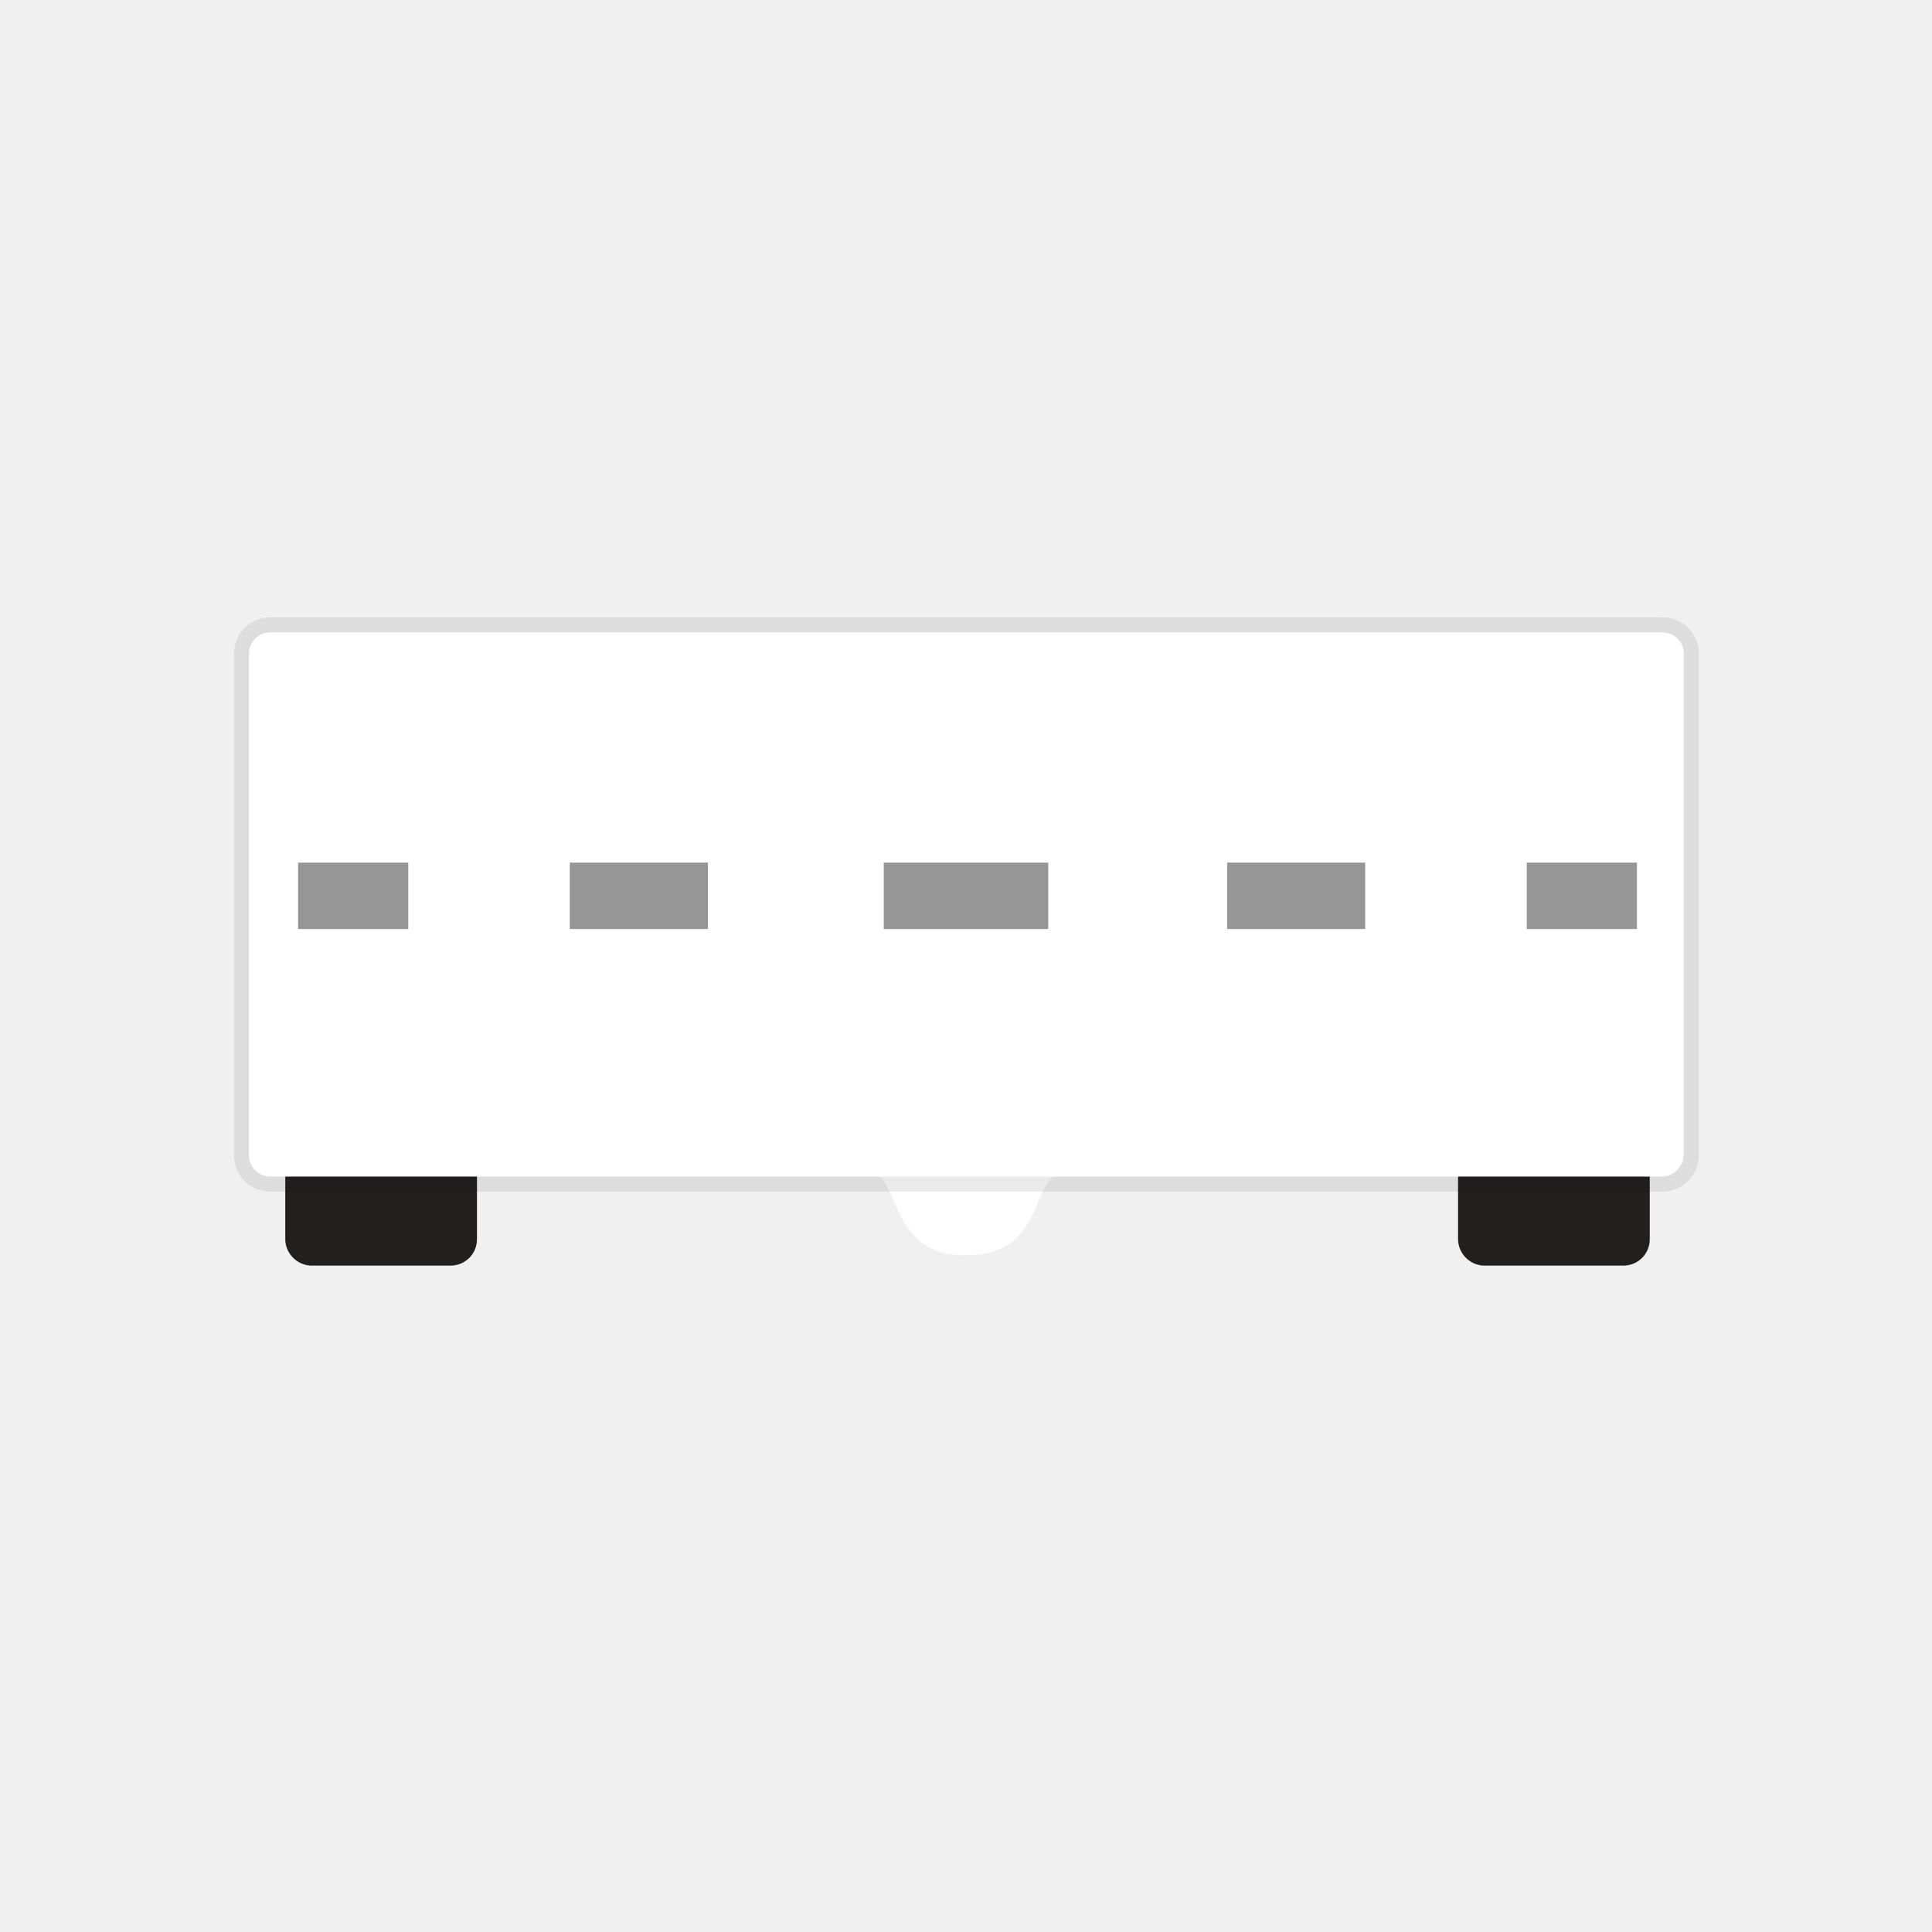
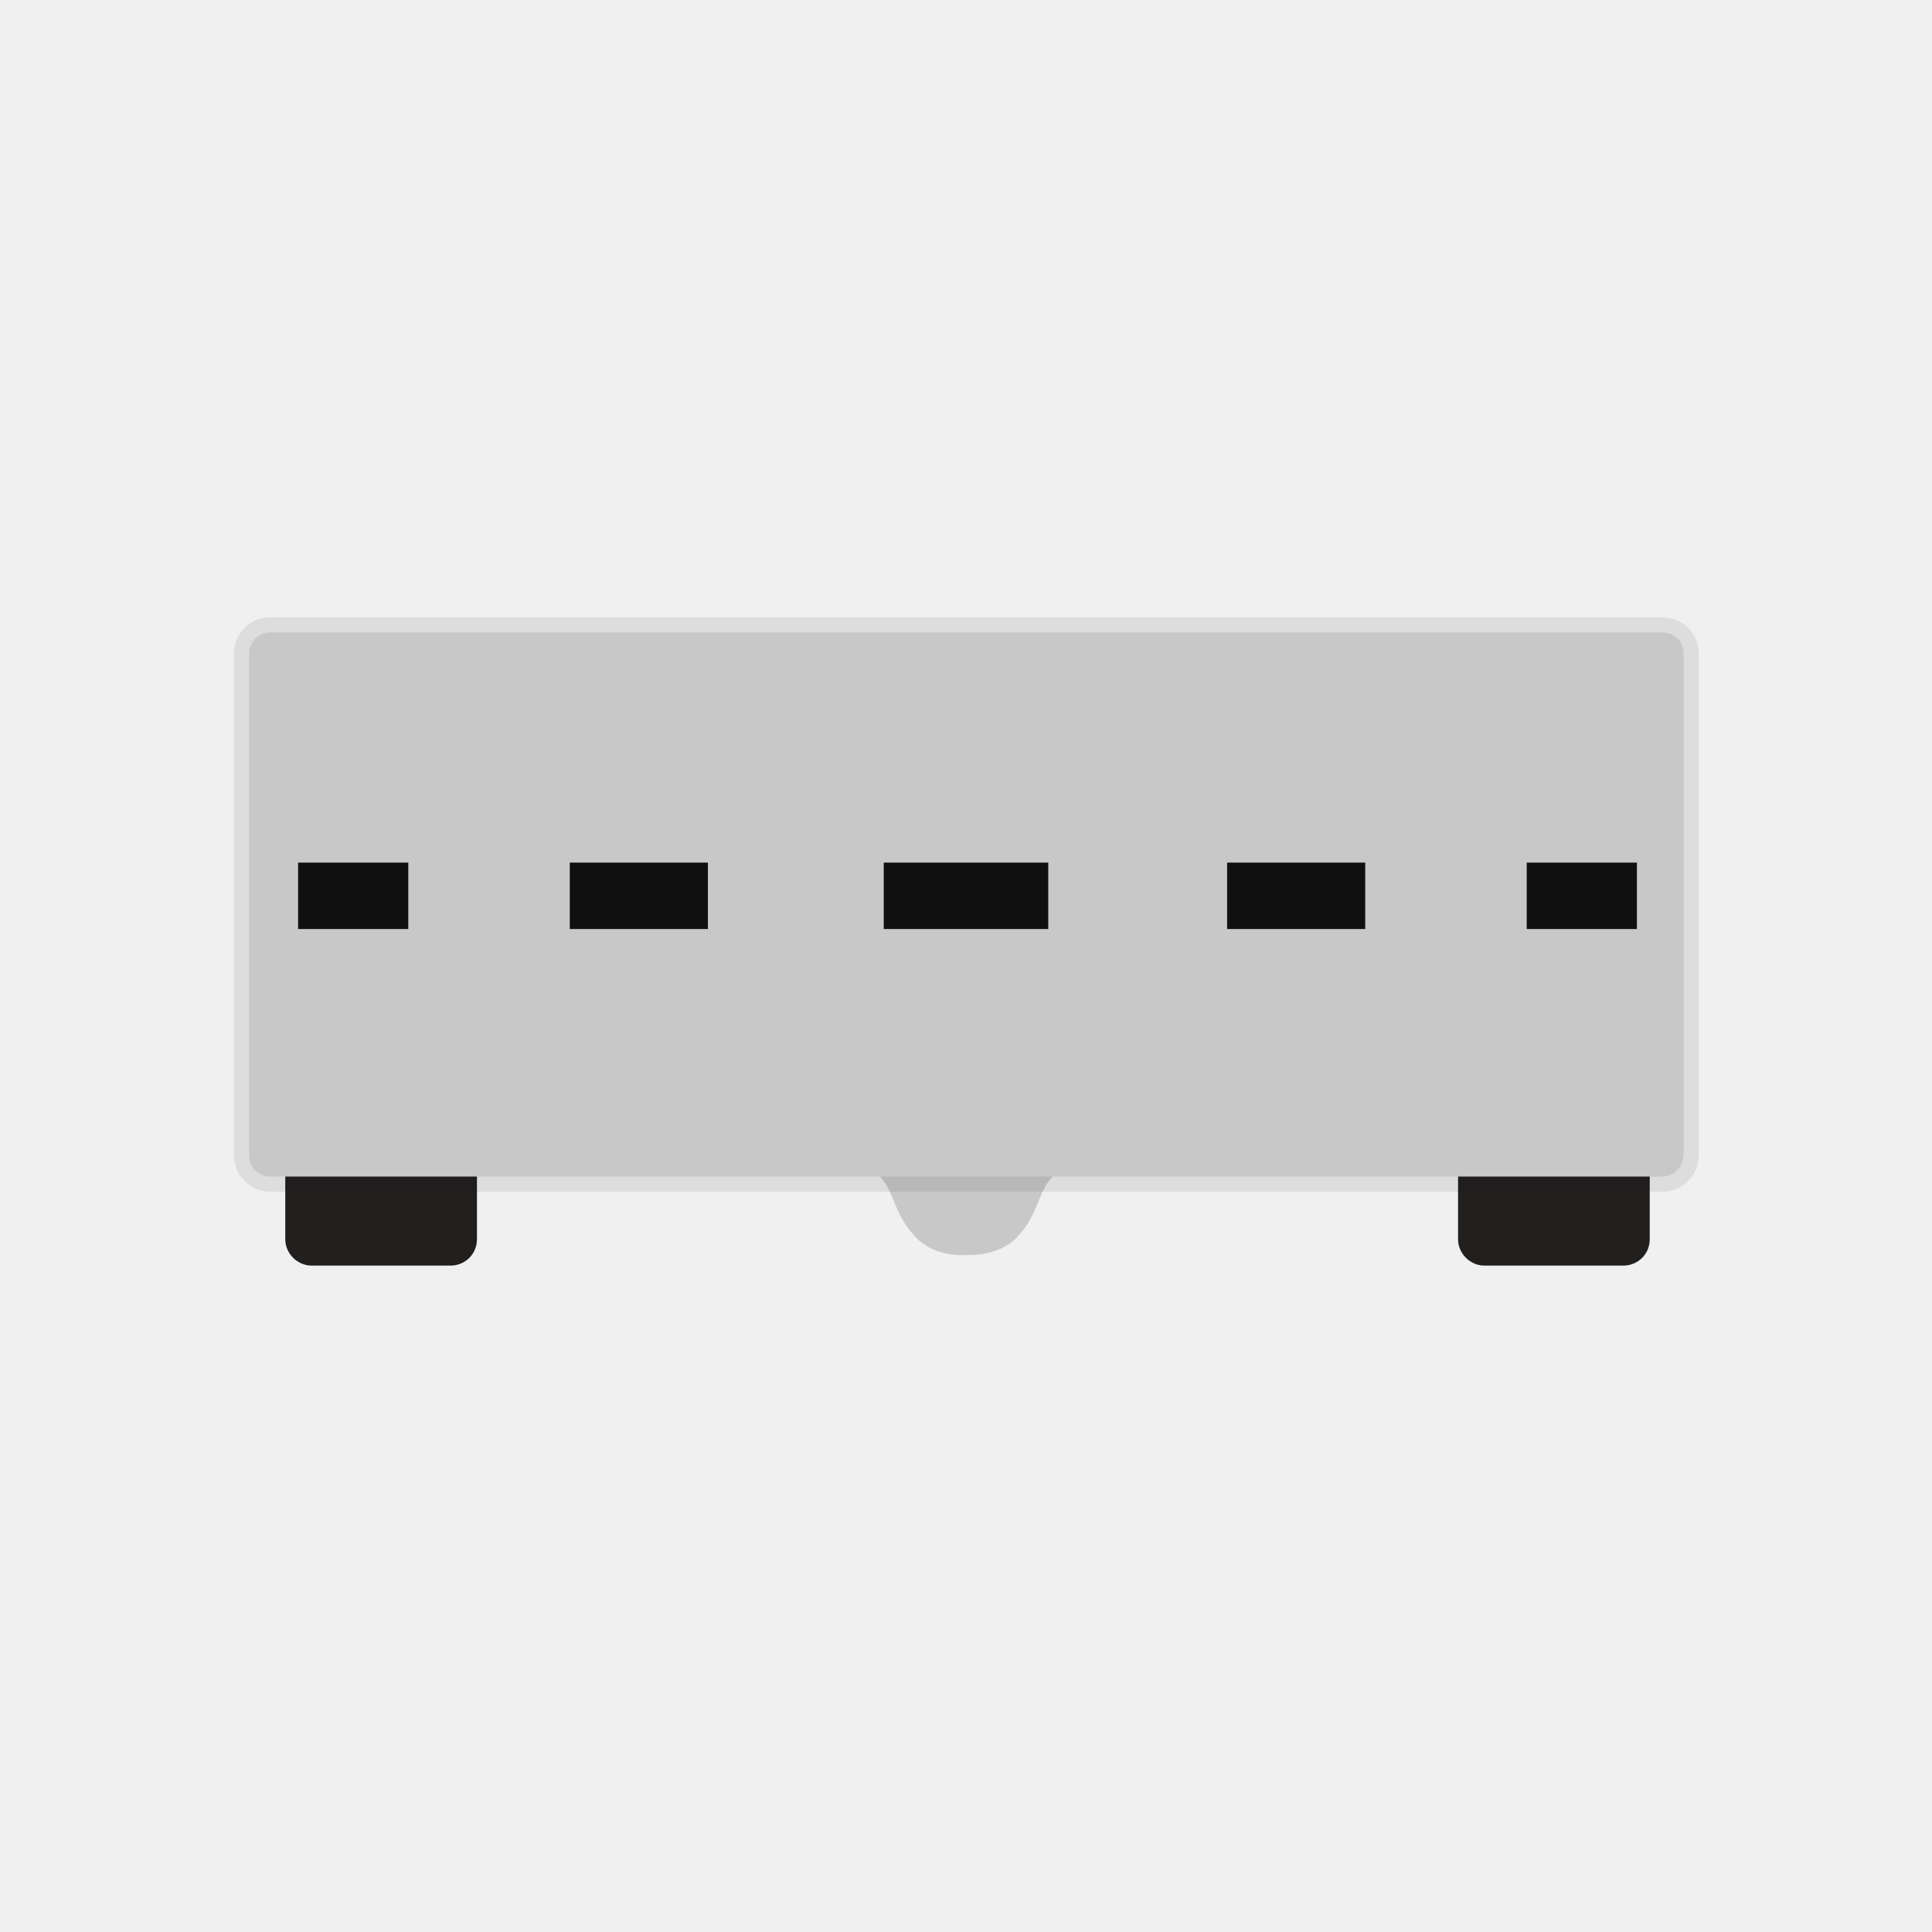
<svg xmlns="http://www.w3.org/2000/svg" id="svg2" xml:space="preserve" enable-background="new 0 0 256 256" viewBox="0 0 256 256" y="0px" x="0px" version="1.1">
  <defs id="defs526">
    <radialGradient id="SVGID_17_" cx="237.172" cy="175.063" r="132.264" gradientTransform="matrix(1.0705,0,0,2.0436,-125.9022,-218.2464)" gradientUnits="userSpaceOnUse">
      <stop offset="0" style="stop-color:#E8639A" id="stop512" />
      <stop offset="0.151" style="stop-color:#EB74A5;stop-opacity:0.849" id="stop514" />
      <stop offset="0.451" style="stop-color:#F1A0C2;stop-opacity:0.549" id="stop516" />
      <stop offset="0.868" style="stop-color:#FBE7F0;stop-opacity:0.132" id="stop518" />
      <stop offset="1" style="stop-color:#FFFFFF;stop-opacity:0" id="stop520" />
    </radialGradient>
  </defs>
  <g id="g485">
-     <path d="m 128,166.3 c 0,0 4.3,0.3 6.8,-2.4 4.3,-4.6 2,-9.5 10,-9.7 l -33.5,0 c 8,0.2 5.6,5.1 10,9.7 2.6,2.8 6.7,2.4 6.7,2.4 l 0,0 z" id="path487" style="fill:#ffffff" />
+     <path d="m 128,166.3 c 0,0 4.3,0.3 6.8,-2.4 4.3,-4.6 2,-9.5 10,-9.7 l -33.5,0 c 8,0.2 5.6,5.1 10,9.7 2.6,2.8 6.7,2.4 6.7,2.4 l 0,0 z" id="path487" style="fill:#c8c8c8" />
    <path style="fill:#221f1f" id="path491" d="m 59.7,167.7 -18.4,0 c -1.9,0 -3.5,-1.6 -3.5,-3.5 l 0,-20 c 0,-1.9 1.6,-3.5 3.5,-3.5 l 18.4,0 c 1.9,0 3.5,1.6 3.5,3.5 l 0,20 c 0,2 -1.6,3.5 -3.5,3.5 z" />
    <path style="fill:#221f1f" id="path493" d="m 215.1,167.7 -18.4,0 c -1.9,0 -3.5,-1.6 -3.5,-3.5 l 0,-20 c 0,-1.9 1.6,-3.5 3.5,-3.5 l 18.4,0 c 1.9,0 3.5,1.6 3.5,3.5 l 0,20 c 0,2 -1.6,3.5 -3.5,3.5 z" />
    <path style="opacity:0.08" id="path495" d="m 35.8,157.9 c -2.6,0 -4.8,-2.1 -4.8,-4.8 l 0,-66.5 c 0,-2.6 2.1,-4.8 4.8,-4.8 l 184.5,0 c 2.6,0 4.8,2.1 4.8,4.8 l 0,66.5 c 0,2.6 -2.1,4.8 -4.8,4.8 l -184.5,0 z" />
-     <path style="fill:#ffffff" id="path497" d="m 220.2,155.9 -184.4,0 c -1.5,0 -2.8,-1.2 -2.8,-2.8 l 0,-66.5 c 0,-1.5 1.2,-2.8 2.8,-2.8 l 184.5,0 c 1.5,0 2.8,1.2 2.8,2.8 l 0,66.5 c -0.1,1.5 -1.3,2.8 -2.9,2.8 z" />
-     <g style="opacity:1;fill:#969696;fill-opacity:1" id="g499">
-       <rect style="opacity:1;fill:#969696;fill-opacity:1" id="rect501" height="8.8" width="21.8" y="114.3" x="117.1" />
-       <rect style="opacity:1;fill:#969696;fill-opacity:1" id="rect503" height="8.8" width="18.3" y="114.3" x="75.5" />
-       <rect style="opacity:1;fill:#969696;fill-opacity:1" id="rect505" height="8.8" width="14.6" y="114.3" x="39.5" />
-       <rect style="opacity:1;fill:#969696;fill-opacity:1" id="rect507" height="8.8" width="18.3" y="114.3" x="162.6" />
-       <rect style="opacity:1;fill:#969696;fill-opacity:1" id="rect509" height="8.8" width="14.6" y="114.3" x="202.3" />
+     <path style="fill:#c8c8c8" id="path497" d="m 220.2,155.9 -184.4,0 c -1.5,0 -2.8,-1.2 -2.8,-2.8 l 0,-66.5 c 0,-1.5 1.2,-2.8 2.8,-2.8 l 184.5,0 c 1.5,0 2.8,1.2 2.8,2.8 l 0,66.5 c -0.1,1.5 -1.3,2.8 -2.9,2.8 z" />
+     <g style="opacity:1;fill:#101010;fill-opacity:1" id="g499">
+       <rect style="opacity:1;fill:#101010;fill-opacity:1" id="rect501" height="8.8" width="21.8" y="114.3" x="117.1" />
+       <rect style="opacity:1;fill:#101010;fill-opacity:1" id="rect503" height="8.8" width="18.3" y="114.3" x="75.5" />
+       <rect style="opacity:1;fill:#101010;fill-opacity:1" id="rect505" height="8.8" width="14.6" y="114.3" x="39.5" />
+       <rect style="opacity:1;fill:#101010;fill-opacity:1" id="rect507" height="8.8" width="18.3" y="114.3" x="162.6" />
+       <rect style="opacity:1;fill:#101010;fill-opacity:1" id="rect509" height="8.8" width="14.6" y="114.3" x="202.3" />
    </g>
  </g>
</svg>
